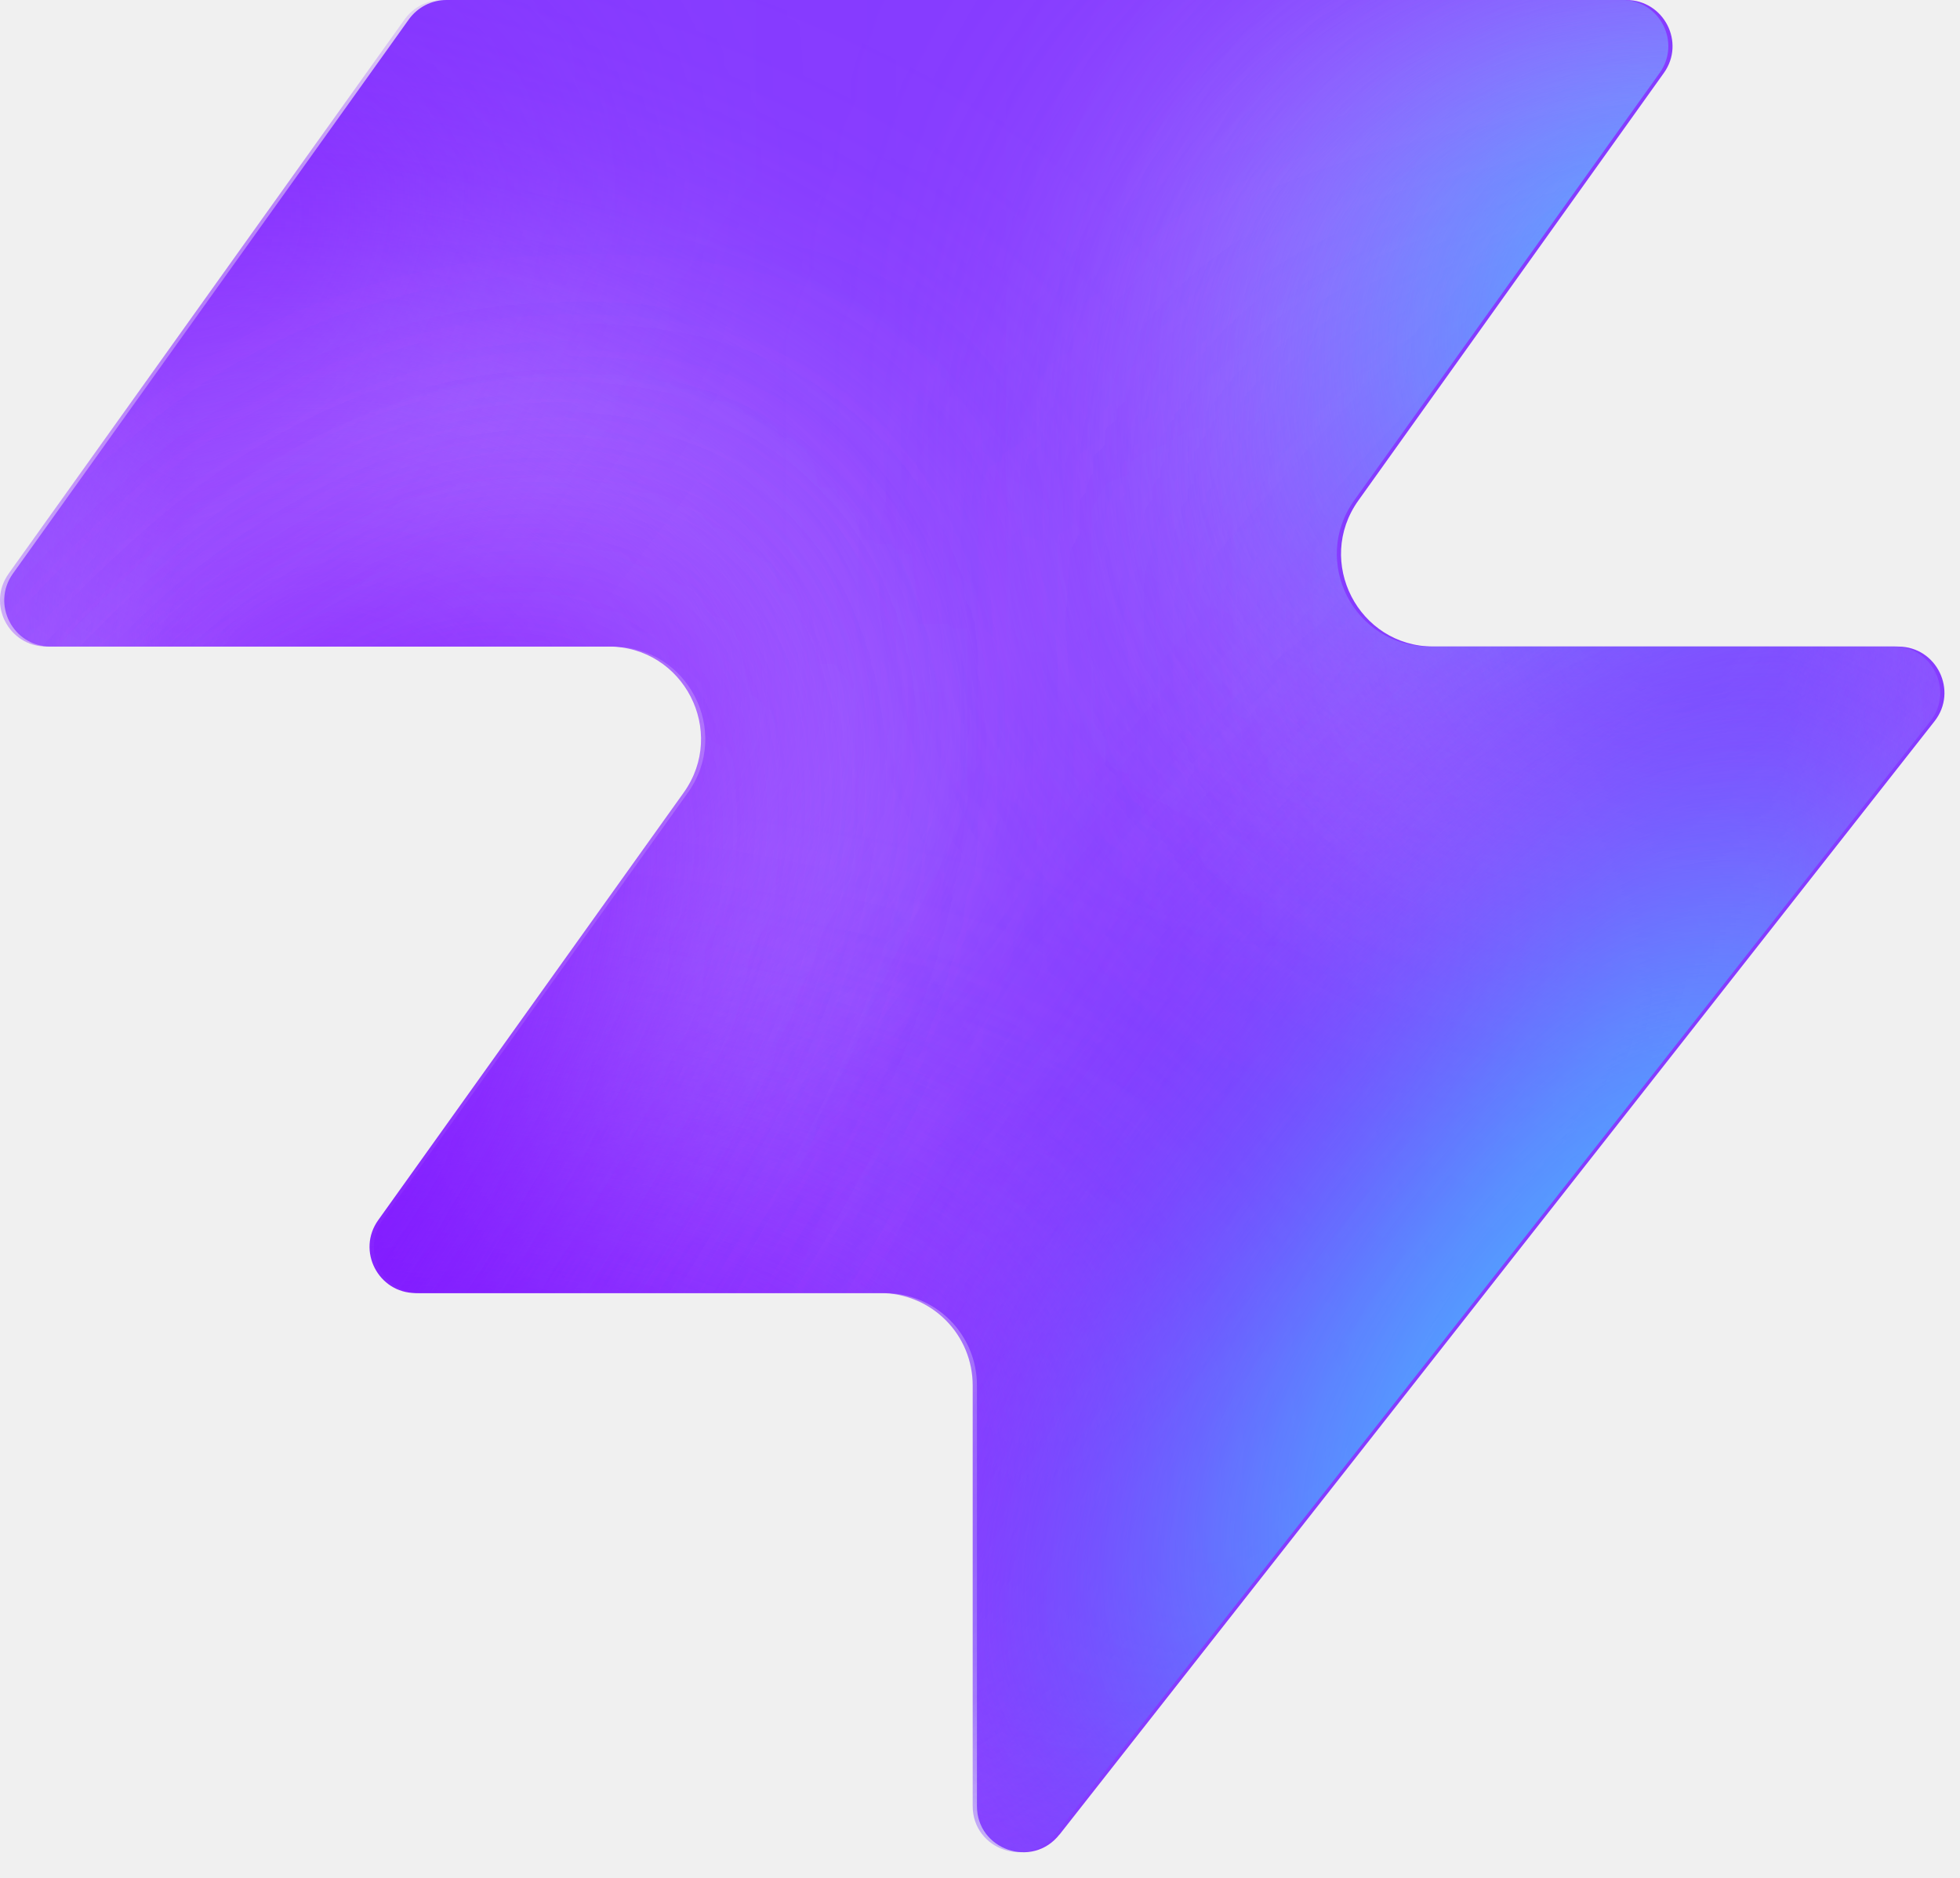
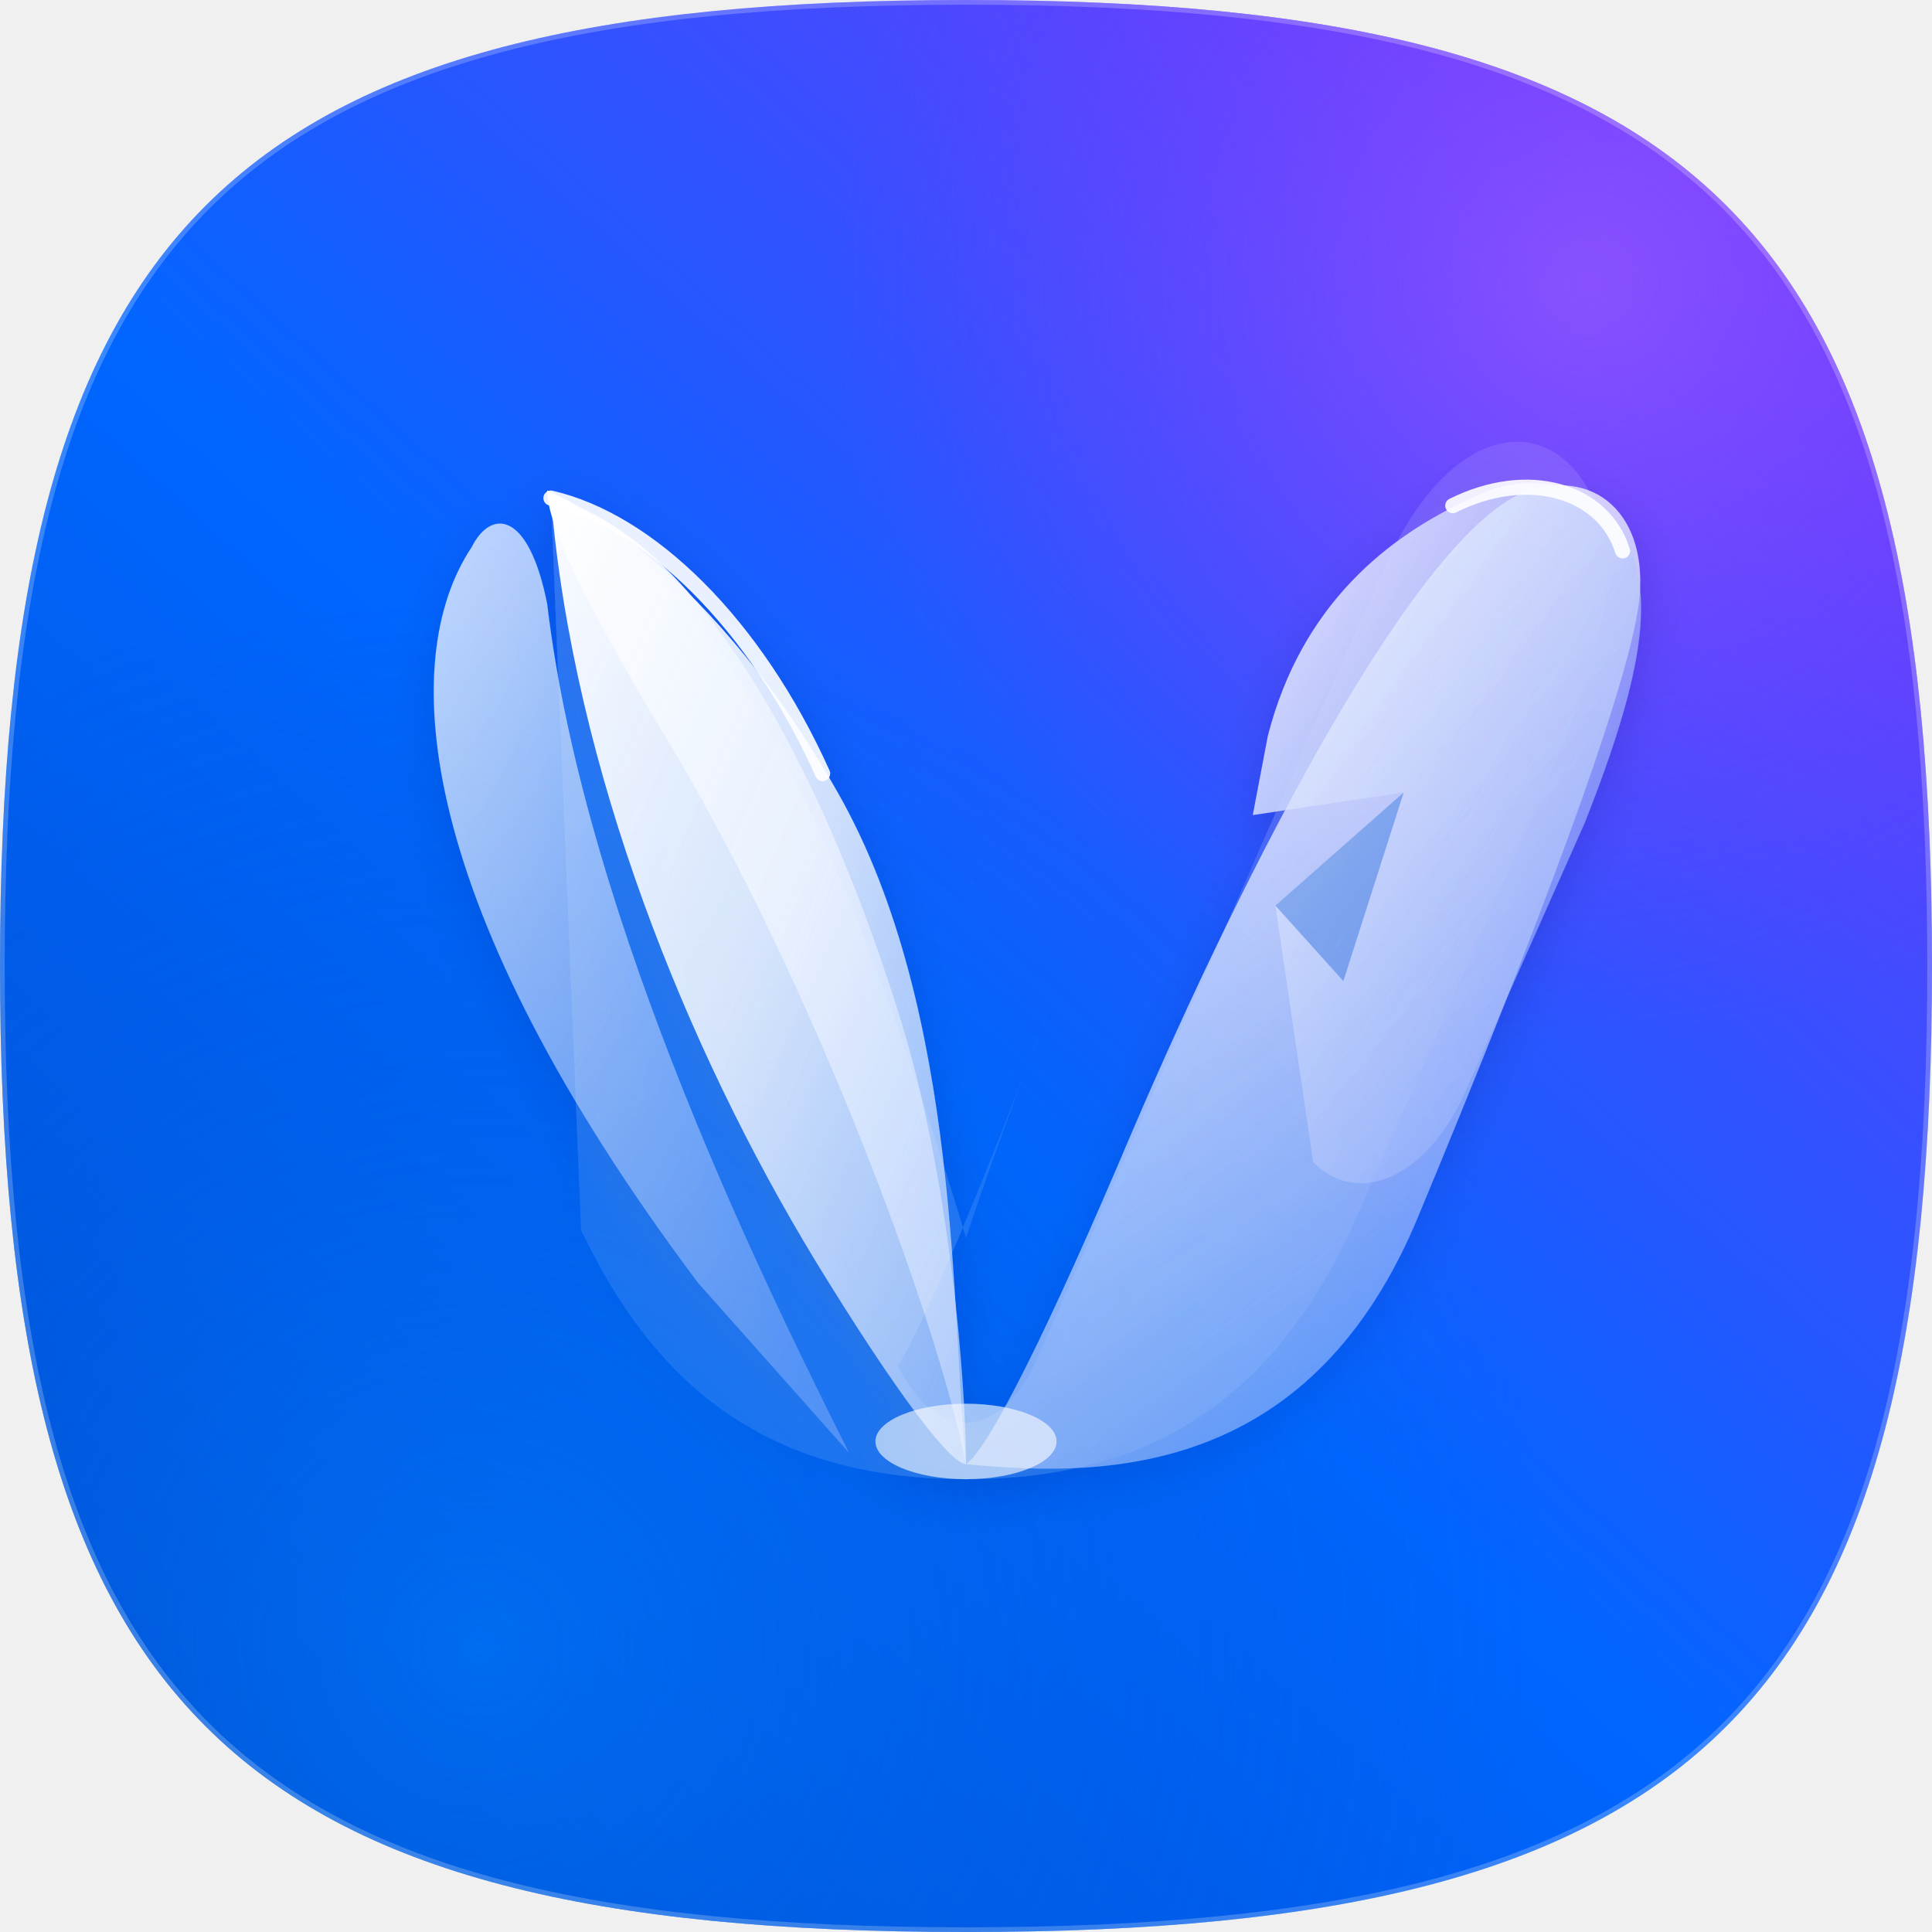
- <svg xmlns="http://www.w3.org/2000/svg" width="48" height="46" fill="none" viewBox="0 0 48 46">
-   <path fill="#863bff" d="M25.946 44.938c-.664.845-2.021.375-2.021-.698V33.937a2.26 2.26 0 0 0-2.262-2.262H10.287c-.92 0-1.456-1.04-.92-1.788l7.48-10.471c1.07-1.497 0-3.578-1.842-3.578H1.237c-.92 0-1.456-1.04-.92-1.788L10.013.474c.214-.297.556-.474.92-.474h28.894c.92 0 1.456 1.04.92 1.788l-7.48 10.471c-1.07 1.498 0 3.579 1.842 3.579h11.377c.943 0 1.473 1.088.89 1.83L25.947 44.94z" style="fill:#863bff;fill:color(display-p3 .525 .23 1);fill-opacity:1" />
-   <mask id="a" width="48" height="46" x="0" y="0" maskUnits="userSpaceOnUse" style="mask-type:alpha">
-     <path fill="#000" d="M25.842 44.938c-.664.844-2.021.375-2.021-.698V33.937a2.26 2.26 0 0 0-2.262-2.262H10.183c-.92 0-1.456-1.04-.92-1.788l7.48-10.471c1.07-1.498 0-3.579-1.842-3.579H1.133c-.92 0-1.456-1.04-.92-1.787L9.91.473c.214-.297.556-.474.92-.474h28.894c.92 0 1.456 1.04.92 1.788l-7.48 10.471c-1.07 1.498 0 3.578 1.842 3.578h11.377c.943 0 1.473 1.088.89 1.832L25.843 44.94z" style="fill:#000;fill-opacity:1" />
-   </mask>
-   <g mask="url(#a)">
-     <g filter="url(#b)">
-       <ellipse cx="5.508" cy="14.704" fill="#ede6ff" rx="5.508" ry="14.704" style="fill:#ede6ff;fill:color(display-p3 .927 .903 1);fill-opacity:1" transform="matrix(.00324 1 1 -.00324 -4.47 31.516)" />
-     </g>
-     <g filter="url(#c)">
-       <ellipse cx="10.399" cy="29.851" fill="#ede6ff" rx="10.399" ry="29.851" style="fill:#ede6ff;fill:color(display-p3 .927 .903 1);fill-opacity:1" transform="matrix(.00324 1 1 -.00324 -39.328 7.883)" />
-     </g>
-     <g filter="url(#d)">
-       <ellipse cx="5.508" cy="30.487" fill="#7e14ff" rx="5.508" ry="30.487" style="fill:#7e14ff;fill:color(display-p3 .492 .077 1);fill-opacity:1" transform="rotate(89.814 -25.913 -14.639)scale(1 -1)" />
-     </g>
-     <g filter="url(#e)">
-       <ellipse cx="5.508" cy="30.599" fill="#7e14ff" rx="5.508" ry="30.599" style="fill:#7e14ff;fill:color(display-p3 .492 .077 1);fill-opacity:1" transform="rotate(89.814 -32.644 -3.334)scale(1 -1)" />
-     </g>
-     <g filter="url(#f)">
-       <ellipse cx="5.508" cy="30.599" fill="#7e14ff" rx="5.508" ry="30.599" style="fill:#7e14ff;fill:color(display-p3 .492 .077 1);fill-opacity:1" transform="matrix(.00324 1 1 -.00324 -34.34 30.47)" />
-     </g>
-     <g filter="url(#g)">
-       <ellipse cx="14.072" cy="22.078" fill="#ede6ff" rx="14.072" ry="22.078" style="fill:#ede6ff;fill:color(display-p3 .927 .903 1);fill-opacity:1" transform="rotate(93.35 24.506 48.493)scale(-1 1)" />
-     </g>
-     <g filter="url(#h)">
-       <ellipse cx="3.47" cy="21.501" fill="#7e14ff" rx="3.47" ry="21.501" style="fill:#7e14ff;fill:color(display-p3 .492 .077 1);fill-opacity:1" transform="rotate(89.009 28.708 47.59)scale(-1 1)" />
-     </g>
-     <g filter="url(#i)">
-       <ellipse cx="3.47" cy="21.501" fill="#7e14ff" rx="3.47" ry="21.501" style="fill:#7e14ff;fill:color(display-p3 .492 .077 1);fill-opacity:1" transform="rotate(89.009 28.708 47.59)scale(-1 1)" />
-     </g>
-     <g filter="url(#j)">
-       <ellipse cx=".387" cy="8.972" fill="#7e14ff" rx="4.407" ry="29.108" style="fill:#7e14ff;fill:color(display-p3 .492 .077 1);fill-opacity:1" transform="rotate(39.51 .387 8.972)" />
-     </g>
-     <g filter="url(#k)">
-       <ellipse cx="47.523" cy="-6.092" fill="#7e14ff" rx="4.407" ry="29.108" style="fill:#7e14ff;fill:color(display-p3 .492 .077 1);fill-opacity:1" transform="rotate(37.892 47.523 -6.092)" />
-     </g>
-     <g filter="url(#l)">
-       <ellipse cx="41.412" cy="6.333" fill="#47bfff" rx="5.971" ry="9.665" style="fill:#47bfff;fill:color(display-p3 .28 .748 1);fill-opacity:1" transform="rotate(37.892 41.412 6.333)" />
-     </g>
-     <g filter="url(#m)">
-       <ellipse cx="-1.879" cy="38.332" fill="#7e14ff" rx="4.407" ry="29.108" style="fill:#7e14ff;fill:color(display-p3 .492 .077 1);fill-opacity:1" transform="rotate(37.892 -1.88 38.332)" />
-     </g>
-     <g filter="url(#n)">
-       <ellipse cx="-1.879" cy="38.332" fill="#7e14ff" rx="4.407" ry="29.108" style="fill:#7e14ff;fill:color(display-p3 .492 .077 1);fill-opacity:1" transform="rotate(37.892 -1.88 38.332)" />
-     </g>
-     <g filter="url(#o)">
-       <ellipse cx="35.651" cy="29.907" fill="#7e14ff" rx="4.407" ry="29.108" style="fill:#7e14ff;fill:color(display-p3 .492 .077 1);fill-opacity:1" transform="rotate(37.892 35.651 29.907)" />
-     </g>
-     <g filter="url(#p)">
-       <ellipse cx="38.418" cy="32.4" fill="#47bfff" rx="5.971" ry="15.297" style="fill:#47bfff;fill:color(display-p3 .28 .748 1);fill-opacity:1" transform="rotate(37.892 38.418 32.4)" />
+ <svg xmlns="http://www.w3.org/2000/svg" viewBox="0 0 512 512" width="100%" height="100%">
+   <defs>
+     <linearGradient id="appleBg" x1="12%" y1="92%" x2="88%" y2="8%">
+       <stop offset="0%" stop-color="#0051d5" />
+       <stop offset="45%" stop-color="#0066ff" />
+       <stop offset="100%" stop-color="#6e3aff" />
+     </linearGradient>
+     <radialGradient id="topGlow" cx="82%" cy="15%" r="65%">
+       <stop offset="0%" stop-color="#9355ff" stop-opacity="0.8" />
+       <stop offset="60%" stop-color="#6e3aff" stop-opacity="0" />
+     </radialGradient>
+     <radialGradient id="bottomGlow" cx="25%" cy="85%" r="55%">
+       <stop offset="0%" stop-color="#0080ff" stop-opacity="0.5" />
+       <stop offset="100%" stop-color="#0051d5" stop-opacity="0" />
+     </radialGradient>
+     <linearGradient id="leftPage" x1="0%" y1="0%" x2="100%" y2="100%">
+       <stop offset="0%" stop-color="#ffffff" stop-opacity="0.98" />
+       <stop offset="50%" stop-color="#e8f0fe" stop-opacity="0.88" />
+       <stop offset="100%" stop-color="#c2d7fe" stop-opacity="0.65" />
+     </linearGradient>
+     <linearGradient id="leftBackLeaf" x1="0%" y1="0%" x2="80%" y2="100%">
+       <stop offset="0%" stop-color="#ffffff" stop-opacity="0.75" />
+       <stop offset="100%" stop-color="#99baff" stop-opacity="0.4" />
+     </linearGradient>
+     <linearGradient id="ribbonRight" x1="30%" y1="10%" x2="70%" y2="90%">
+       <stop offset="0%" stop-color="#ffffff" stop-opacity="0.95" />
+       <stop offset="40%" stop-color="#e0e8ff" stop-opacity="0.82" />
+       <stop offset="100%" stop-color="#b0c8ff" stop-opacity="0.55" />
+     </linearGradient>
+     <linearGradient id="ribbonLoop" x1="0%" y1="0%" x2="100%" y2="100%">
+       <stop offset="0%" stop-color="#ffffff" stop-opacity="0.9" />
+       <stop offset="100%" stop-color="#7c9dfa" stop-opacity="0.45" />
+     </linearGradient>
+     <filter id="glyphShadow" x="-20%" y="-20%" width="140%" height="140%">
+       <feDropShadow dx="0" dy="18" stdDeviation="16" flood-color="#001859" flood-opacity="0.32" />
+       <feDropShadow dx="0" dy="4" stdDeviation="6" flood-color="#001859" flood-opacity="0.2" />
+     </filter>
+     <clipPath id="squircleClip">
+       <path d="M 0,256 C 0,60 60,0 256,0 C 452,0 512,60 512,256 C 512,452 452,512 256,512 C 60,512 0,452 0,256 Z" />
+     </clipPath>
+   </defs>
+   <g clip-path="url(#squircleClip)">
+     <rect width="512" height="512" fill="url(#appleBg)" />
+     <rect width="512" height="512" fill="url(#topGlow)" />
+     <rect width="512" height="512" fill="url(#bottomGlow)" />
+     <path d="M 0,256 C 0,60 60,0 256,0 C 452,0 512,60 512,256 C 512,452 452,512 256,512 C 60,512 0,452 0,256 Z" fill="none" stroke="#ffffff" stroke-opacity="0.22" stroke-width="2.5" />
+     <g filter="url(#glyphShadow)">
+       <path d="M 125,145 C 105,175 110,240 185,340 L 225,385 C 205,345 155,245 145,160 C 140,135 130,135 125,145 Z" fill="url(#leftBackLeaf)" />
+       <path d="M 145,130 C 145,130 185,145 222,210 C 255,268 252,350 256,388 C 248,348 215,260 178,198 C 158,165 145,140 145,130 Z" fill="url(#leftPage)" />
+       <path d="M 146,132 C 180,140 214,192 238,268 C 252,312 256,368 256,388 C 252,388 238,370 216,334 C 182,278 152,204 146,132 Z" fill="url(#leftPage)" />
+       <path d="M 238,362 C 248,382 264,382 274,362 C 290,326 332,228 368,148 C 386,110 412,110 422,132 C 430,148 426,172 408,212 L 358,326 C 338,368 308,392 256,392 C 204,392 174,368 154,326 L 146,132 C 196,152 230,242 256,328 C 262,310 270,288 280,262 C 265,302 248,345 238,362 Z" fill="#ffffff" fill-opacity="0.1" />
+       <path d="M 256,388 C 262,384 278,352 300,300 C 330,230 376,140 405,130 C 424,124 438,138 434,162 C 430,186 408,245 376,322 C 348,390 295,392 256,388 Z" fill="url(#ribbonRight)" opacity="0.9" />
+       <path d="M 390,132 C 405,124 425,128 432,145 C 438,160 435,180 420,218 L 388,290 C 378,312 360,320 348,308 L 338,240 L 372,210 L 332,216 L 336,195 C 345,160 368,142 390,132 Z" fill="url(#ribbonLoop)" />
+       <path d="M 338,240 L 372,210 L 356,260 Z" fill="#0051d5" fill-opacity="0.35" />
+       <path d="M 146,132 C 172,138 200,165 218,205" stroke="#ffffff" stroke-width="4" stroke-linecap="round" fill="none" opacity="0.9" />
+       <path d="M 385,134 C 405,124 425,130 430,146" stroke="#ffffff" stroke-width="4" stroke-linecap="round" fill="none" opacity="0.9" />
+       <ellipse cx="256" cy="382" rx="24" ry="10" fill="#ffffff" opacity="0.6" />
    </g>
  </g>
-   <defs>
-     <filter id="b" width="60.045" height="41.654" x="-19.77" y="16.149" color-interpolation-filters="sRGB" filterUnits="userSpaceOnUse">
-       <feFlood flood-opacity="0" result="BackgroundImageFix" />
-       <feBlend in="SourceGraphic" in2="BackgroundImageFix" result="shape" />
-       <feGaussianBlur result="effect1_foregroundBlur_2002_17158" stdDeviation="7.659" />
-     </filter>
-     <filter id="c" width="90.34" height="51.437" x="-54.613" y="-7.533" color-interpolation-filters="sRGB" filterUnits="userSpaceOnUse">
-       <feFlood flood-opacity="0" result="BackgroundImageFix" />
-       <feBlend in="SourceGraphic" in2="BackgroundImageFix" result="shape" />
-       <feGaussianBlur result="effect1_foregroundBlur_2002_17158" stdDeviation="7.659" />
-     </filter>
-     <filter id="d" width="79.355" height="29.4" x="-49.64" y="2.03" color-interpolation-filters="sRGB" filterUnits="userSpaceOnUse">
-       <feFlood flood-opacity="0" result="BackgroundImageFix" />
-       <feBlend in="SourceGraphic" in2="BackgroundImageFix" result="shape" />
-       <feGaussianBlur result="effect1_foregroundBlur_2002_17158" stdDeviation="4.596" />
-     </filter>
-     <filter id="e" width="79.579" height="29.4" x="-45.045" y="20.029" color-interpolation-filters="sRGB" filterUnits="userSpaceOnUse">
-       <feFlood flood-opacity="0" result="BackgroundImageFix" />
-       <feBlend in="SourceGraphic" in2="BackgroundImageFix" result="shape" />
-       <feGaussianBlur result="effect1_foregroundBlur_2002_17158" stdDeviation="4.596" />
-     </filter>
-     <filter id="f" width="79.579" height="29.4" x="-43.513" y="21.178" color-interpolation-filters="sRGB" filterUnits="userSpaceOnUse">
-       <feFlood flood-opacity="0" result="BackgroundImageFix" />
-       <feBlend in="SourceGraphic" in2="BackgroundImageFix" result="shape" />
-       <feGaussianBlur result="effect1_foregroundBlur_2002_17158" stdDeviation="4.596" />
-     </filter>
-     <filter id="g" width="74.749" height="58.852" x="15.756" y="-17.901" color-interpolation-filters="sRGB" filterUnits="userSpaceOnUse">
-       <feFlood flood-opacity="0" result="BackgroundImageFix" />
-       <feBlend in="SourceGraphic" in2="BackgroundImageFix" result="shape" />
-       <feGaussianBlur result="effect1_foregroundBlur_2002_17158" stdDeviation="7.659" />
-     </filter>
-     <filter id="h" width="61.377" height="25.362" x="23.548" y="2.284" color-interpolation-filters="sRGB" filterUnits="userSpaceOnUse">
-       <feFlood flood-opacity="0" result="BackgroundImageFix" />
-       <feBlend in="SourceGraphic" in2="BackgroundImageFix" result="shape" />
-       <feGaussianBlur result="effect1_foregroundBlur_2002_17158" stdDeviation="4.596" />
-     </filter>
-     <filter id="i" width="61.377" height="25.362" x="23.548" y="2.284" color-interpolation-filters="sRGB" filterUnits="userSpaceOnUse">
-       <feFlood flood-opacity="0" result="BackgroundImageFix" />
-       <feBlend in="SourceGraphic" in2="BackgroundImageFix" result="shape" />
-       <feGaussianBlur result="effect1_foregroundBlur_2002_17158" stdDeviation="4.596" />
-     </filter>
-     <filter id="j" width="56.045" height="63.649" x="-27.636" y="-22.853" color-interpolation-filters="sRGB" filterUnits="userSpaceOnUse">
-       <feFlood flood-opacity="0" result="BackgroundImageFix" />
-       <feBlend in="SourceGraphic" in2="BackgroundImageFix" result="shape" />
-       <feGaussianBlur result="effect1_foregroundBlur_2002_17158" stdDeviation="4.596" />
-     </filter>
-     <filter id="k" width="54.814" height="64.646" x="20.116" y="-38.415" color-interpolation-filters="sRGB" filterUnits="userSpaceOnUse">
-       <feFlood flood-opacity="0" result="BackgroundImageFix" />
-       <feBlend in="SourceGraphic" in2="BackgroundImageFix" result="shape" />
-       <feGaussianBlur result="effect1_foregroundBlur_2002_17158" stdDeviation="4.596" />
-     </filter>
-     <filter id="l" width="33.541" height="35.313" x="24.641" y="-11.323" color-interpolation-filters="sRGB" filterUnits="userSpaceOnUse">
-       <feFlood flood-opacity="0" result="BackgroundImageFix" />
-       <feBlend in="SourceGraphic" in2="BackgroundImageFix" result="shape" />
-       <feGaussianBlur result="effect1_foregroundBlur_2002_17158" stdDeviation="4.596" />
-     </filter>
-     <filter id="m" width="54.814" height="64.646" x="-29.286" y="6.009" color-interpolation-filters="sRGB" filterUnits="userSpaceOnUse">
-       <feFlood flood-opacity="0" result="BackgroundImageFix" />
-       <feBlend in="SourceGraphic" in2="BackgroundImageFix" result="shape" />
-       <feGaussianBlur result="effect1_foregroundBlur_2002_17158" stdDeviation="4.596" />
-     </filter>
-     <filter id="n" width="54.814" height="64.646" x="-29.286" y="6.009" color-interpolation-filters="sRGB" filterUnits="userSpaceOnUse">
-       <feFlood flood-opacity="0" result="BackgroundImageFix" />
-       <feBlend in="SourceGraphic" in2="BackgroundImageFix" result="shape" />
-       <feGaussianBlur result="effect1_foregroundBlur_2002_17158" stdDeviation="4.596" />
-     </filter>
-     <filter id="o" width="54.814" height="64.646" x="8.244" y="-2.416" color-interpolation-filters="sRGB" filterUnits="userSpaceOnUse">
-       <feFlood flood-opacity="0" result="BackgroundImageFix" />
-       <feBlend in="SourceGraphic" in2="BackgroundImageFix" result="shape" />
-       <feGaussianBlur result="effect1_foregroundBlur_2002_17158" stdDeviation="4.596" />
-     </filter>
-     <filter id="p" width="39.409" height="43.623" x="18.713" y="10.588" color-interpolation-filters="sRGB" filterUnits="userSpaceOnUse">
-       <feFlood flood-opacity="0" result="BackgroundImageFix" />
-       <feBlend in="SourceGraphic" in2="BackgroundImageFix" result="shape" />
-       <feGaussianBlur result="effect1_foregroundBlur_2002_17158" stdDeviation="4.596" />
-     </filter>
-   </defs>
</svg>
